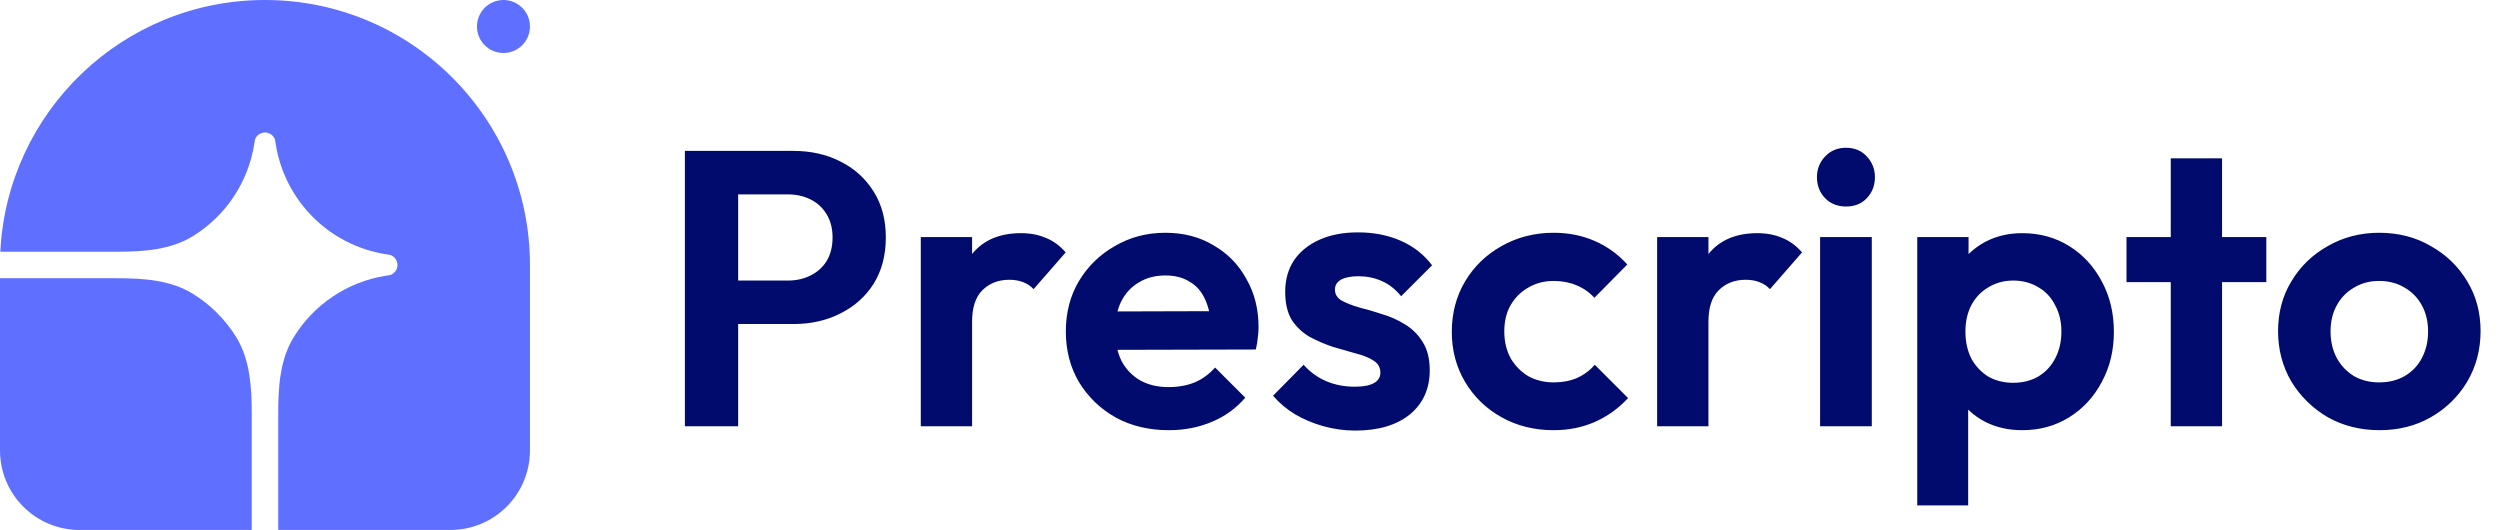
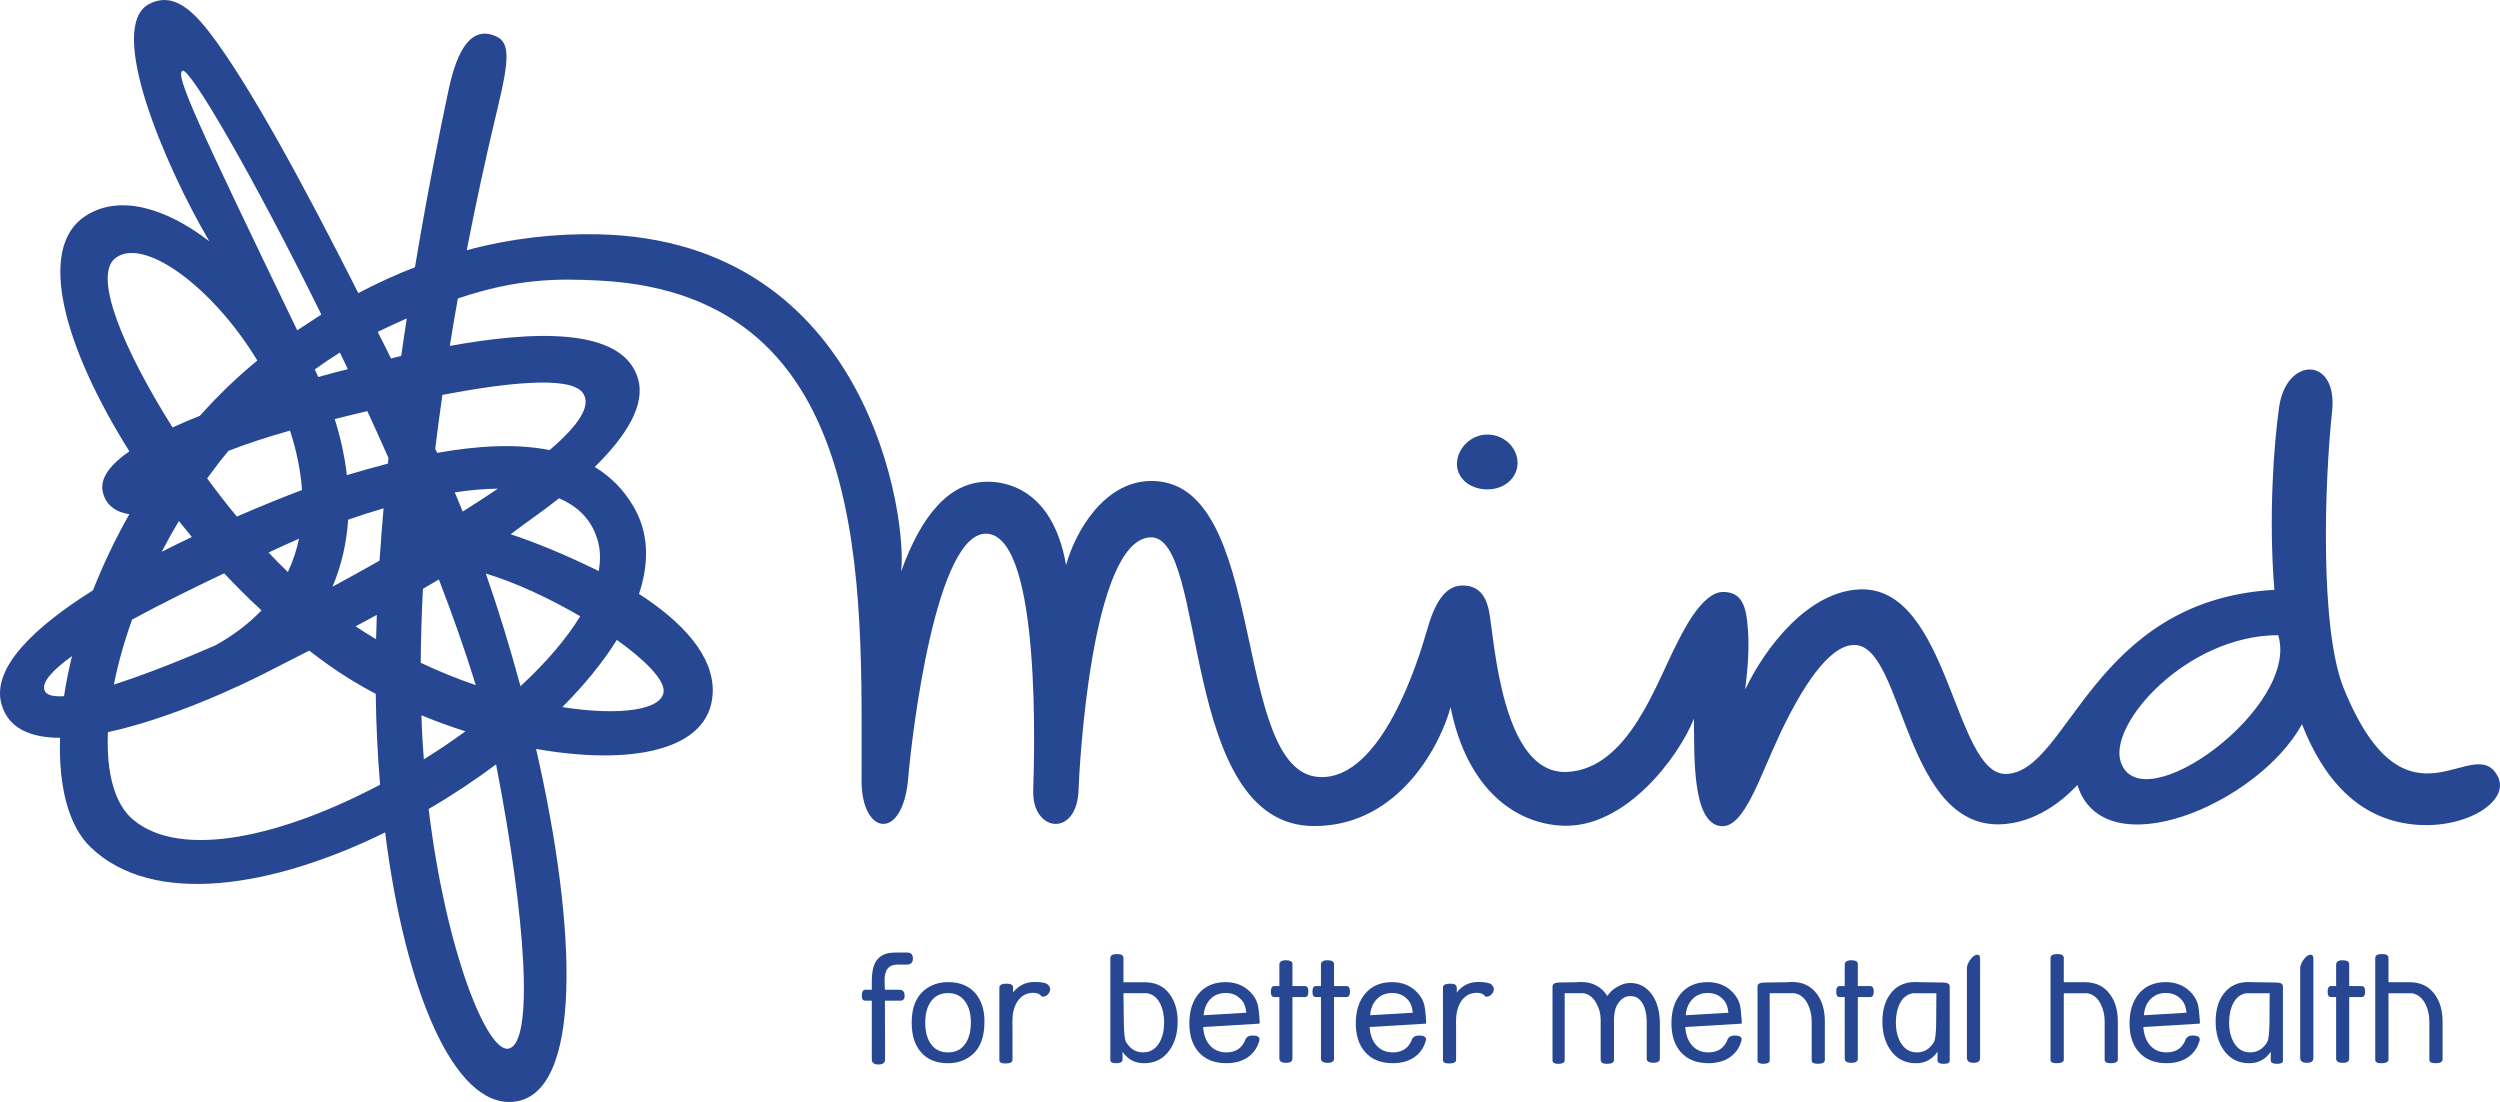
- <svg xmlns="http://www.w3.org/2000/svg" width="217" height="46" viewBox="0 0 217 46" fill="none">
-   <path d="M23 0C35.703 0 46 10.297 46 23V39.1C46 40.93 45.273 42.685 43.979 43.979C42.685 45.273 40.93 46 39.1 46H24.15V35.91C24.15 33.608 24.29 31.223 25.497 29.263C26.362 27.859 27.518 26.657 28.888 25.738C30.258 24.82 31.81 24.208 33.437 23.942L33.878 23.871C34.059 23.808 34.217 23.691 34.328 23.535C34.44 23.379 34.5 23.192 34.5 23C34.5 22.808 34.44 22.621 34.328 22.465C34.217 22.309 34.059 22.192 33.878 22.129L33.437 22.058C31.059 21.67 28.863 20.544 27.159 18.84C25.456 17.137 24.33 14.941 23.942 12.563L23.87 12.122C23.808 11.941 23.691 11.783 23.535 11.671C23.379 11.56 23.192 11.5 23 11.5C22.808 11.5 22.621 11.56 22.465 11.671C22.309 11.783 22.191 11.941 22.129 12.122L22.058 12.563C21.792 14.19 21.18 15.742 20.261 17.111C19.343 18.481 18.141 19.638 16.737 20.502C14.777 21.71 12.392 21.85 10.09 21.85H0.027C0.629 9.682 10.683 0 23 0Z" fill="#5F6FFF" />
-   <path d="M0 24.15H10.09C12.392 24.15 14.777 24.29 16.737 25.498C18.269 26.442 19.558 27.731 20.502 29.263C21.71 31.223 21.85 33.608 21.85 35.91V46H6.9C5.07 46 3.315 45.273 2.021 43.979C0.727 42.685 0 40.93 0 39.1L0 24.15ZM46 2.3C46 2.91 45.758 3.495 45.326 3.926C44.895 4.358 44.31 4.6 43.7 4.6C43.09 4.6 42.505 4.358 42.074 3.926C41.642 3.495 41.4 2.91 41.4 2.3C41.4 1.69 41.642 1.105 42.074 0.674C42.505 0.242 43.09 0 43.7 0C44.31 0 44.895 0.242 45.326 0.674C45.758 1.105 46 1.69 46 2.3Z" fill="#5F6FFF" />
-   <path d="M62.848 28.126V24.352H68.39C69.115 24.352 69.773 24.205 70.362 23.91C70.951 23.615 71.416 23.196 71.756 22.652C72.096 22.085 72.266 21.405 72.266 20.612C72.266 19.841 72.096 19.173 71.756 18.606C71.416 18.039 70.951 17.609 70.362 17.314C69.773 17.019 69.115 16.872 68.39 16.872H62.848V13.098H68.866C70.385 13.098 71.745 13.404 72.946 14.016C74.17 14.628 75.133 15.501 75.836 16.634C76.539 17.745 76.89 19.071 76.89 20.612C76.89 22.153 76.539 23.491 75.836 24.624C75.133 25.735 74.17 26.596 72.946 27.208C71.745 27.82 70.385 28.126 68.866 28.126H62.848ZM59.448 37V13.098H64.072V37H59.448ZM79.923 37V20.578H84.377V37H79.923ZM84.377 27.922L82.643 26.766C82.847 24.749 83.436 23.162 84.411 22.006C85.386 20.827 86.791 20.238 88.627 20.238C89.421 20.238 90.135 20.374 90.769 20.646C91.404 20.895 91.982 21.315 92.503 21.904L89.715 25.1C89.466 24.828 89.16 24.624 88.797 24.488C88.457 24.352 88.061 24.284 87.607 24.284C86.655 24.284 85.873 24.59 85.261 25.202C84.672 25.791 84.377 26.698 84.377 27.922ZM101.457 37.34C99.734 37.34 98.204 36.977 96.867 36.252C95.529 35.504 94.464 34.484 93.671 33.192C92.9 31.9 92.515 30.427 92.515 28.772C92.515 27.14 92.889 25.689 93.637 24.42C94.407 23.128 95.45 22.108 96.765 21.36C98.079 20.589 99.541 20.204 101.151 20.204C102.738 20.204 104.132 20.567 105.333 21.292C106.557 21.995 107.509 22.969 108.189 24.216C108.892 25.44 109.243 26.834 109.243 28.398C109.243 28.693 109.22 28.999 109.175 29.316C109.152 29.611 109.096 29.951 109.005 30.336L95.201 30.37V27.038L106.931 27.004L105.129 28.398C105.084 27.423 104.902 26.607 104.585 25.95C104.29 25.293 103.848 24.794 103.259 24.454C102.692 24.091 101.99 23.91 101.151 23.91C100.267 23.91 99.496 24.114 98.839 24.522C98.181 24.907 97.671 25.463 97.309 26.188C96.969 26.891 96.799 27.729 96.799 28.704C96.799 29.701 96.98 30.574 97.343 31.322C97.728 32.047 98.272 32.614 98.975 33.022C99.677 33.407 100.494 33.6 101.423 33.6C102.262 33.6 103.021 33.464 103.701 33.192C104.381 32.897 104.97 32.467 105.469 31.9L108.087 34.518C107.294 35.447 106.319 36.15 105.163 36.626C104.03 37.102 102.794 37.34 101.457 37.34ZM117.641 37.374C116.712 37.374 115.794 37.249 114.887 37C114.003 36.751 113.187 36.411 112.439 35.98C111.691 35.527 111.045 34.983 110.501 34.348L113.153 31.662C113.72 32.297 114.377 32.773 115.125 33.09C115.873 33.407 116.701 33.566 117.607 33.566C118.333 33.566 118.877 33.464 119.239 33.26C119.625 33.056 119.817 32.75 119.817 32.342C119.817 31.889 119.613 31.537 119.205 31.288C118.82 31.039 118.31 30.835 117.675 30.676C117.041 30.495 116.372 30.302 115.669 30.098C114.989 29.871 114.332 29.588 113.697 29.248C113.063 28.885 112.541 28.398 112.133 27.786C111.748 27.151 111.555 26.335 111.555 25.338C111.555 24.295 111.805 23.389 112.303 22.618C112.825 21.847 113.561 21.247 114.513 20.816C115.465 20.385 116.587 20.17 117.879 20.17C119.239 20.17 120.463 20.408 121.551 20.884C122.662 21.36 123.58 22.074 124.305 23.026L121.619 25.712C121.121 25.1 120.554 24.658 119.919 24.386C119.307 24.114 118.639 23.978 117.913 23.978C117.256 23.978 116.746 24.08 116.383 24.284C116.043 24.488 115.873 24.771 115.873 25.134C115.873 25.542 116.066 25.859 116.451 26.086C116.859 26.313 117.381 26.517 118.015 26.698C118.65 26.857 119.307 27.049 119.987 27.276C120.69 27.48 121.347 27.775 121.959 28.16C122.594 28.545 123.104 29.055 123.489 29.69C123.897 30.325 124.101 31.141 124.101 32.138C124.101 33.747 123.523 35.028 122.367 35.98C121.211 36.909 119.636 37.374 117.641 37.374ZM134.857 37.34C133.179 37.34 131.672 36.966 130.335 36.218C128.997 35.47 127.943 34.45 127.173 33.158C126.402 31.866 126.017 30.415 126.017 28.806C126.017 27.174 126.402 25.712 127.173 24.42C127.943 23.128 128.997 22.108 130.335 21.36C131.695 20.589 133.202 20.204 134.857 20.204C136.149 20.204 137.339 20.442 138.427 20.918C139.515 21.394 140.455 22.074 141.249 22.958L138.393 25.848C137.962 25.372 137.441 25.009 136.829 24.76C136.239 24.511 135.582 24.386 134.857 24.386C134.041 24.386 133.304 24.579 132.647 24.964C132.012 25.327 131.502 25.837 131.117 26.494C130.754 27.129 130.573 27.888 130.573 28.772C130.573 29.633 130.754 30.404 131.117 31.084C131.502 31.741 132.012 32.263 132.647 32.648C133.304 33.011 134.041 33.192 134.857 33.192C135.605 33.192 136.273 33.067 136.863 32.818C137.475 32.546 137.996 32.161 138.427 31.662L141.317 34.552C140.478 35.459 139.515 36.15 138.427 36.626C137.339 37.102 136.149 37.34 134.857 37.34ZM143.839 37V20.578H148.293V37H143.839ZM148.293 27.922L146.559 26.766C146.763 24.749 147.353 23.162 148.327 22.006C149.302 20.827 150.707 20.238 152.543 20.238C153.337 20.238 154.051 20.374 154.685 20.646C155.32 20.895 155.898 21.315 156.419 21.904L153.631 25.1C153.382 24.828 153.076 24.624 152.713 24.488C152.373 24.352 151.977 24.284 151.523 24.284C150.571 24.284 149.789 24.59 149.177 25.202C148.588 25.791 148.293 26.698 148.293 27.922ZM157.984 37V20.578H162.472V37H157.984ZM160.228 17.926C159.502 17.926 158.902 17.688 158.426 17.212C157.95 16.713 157.712 16.101 157.712 15.376C157.712 14.673 157.95 14.073 158.426 13.574C158.902 13.075 159.502 12.826 160.228 12.826C160.976 12.826 161.576 13.075 162.03 13.574C162.506 14.073 162.744 14.673 162.744 15.376C162.744 16.101 162.506 16.713 162.03 17.212C161.576 17.688 160.976 17.926 160.228 17.926ZM175.529 37.34C174.351 37.34 173.285 37.102 172.333 36.626C171.381 36.127 170.622 35.459 170.055 34.62C169.489 33.781 169.183 32.818 169.137 31.73V25.916C169.183 24.828 169.489 23.865 170.055 23.026C170.645 22.165 171.404 21.485 172.333 20.986C173.285 20.487 174.351 20.238 175.529 20.238C177.048 20.238 178.408 20.612 179.609 21.36C180.811 22.108 181.751 23.128 182.431 24.42C183.134 25.712 183.485 27.174 183.485 28.806C183.485 30.415 183.134 31.866 182.431 33.158C181.751 34.45 180.811 35.47 179.609 36.218C178.408 36.966 177.048 37.34 175.529 37.34ZM174.747 33.226C175.563 33.226 176.289 33.045 176.923 32.682C177.558 32.297 178.045 31.775 178.385 31.118C178.748 30.438 178.929 29.656 178.929 28.772C178.929 27.911 178.748 27.151 178.385 26.494C178.045 25.814 177.558 25.293 176.923 24.93C176.289 24.545 175.563 24.352 174.747 24.352C173.954 24.352 173.24 24.545 172.605 24.93C171.971 25.293 171.472 25.814 171.109 26.494C170.769 27.151 170.599 27.911 170.599 28.772C170.599 29.656 170.769 30.438 171.109 31.118C171.472 31.775 171.959 32.297 172.571 32.682C173.206 33.045 173.931 33.226 174.747 33.226ZM166.417 43.868V20.578H170.871V24.896L170.123 28.874L170.837 32.852V43.868H166.417ZM188.421 37V13.744H192.875V37H188.421ZM184.579 24.488V20.578H196.717V24.488H184.579ZM206.542 37.34C204.887 37.34 203.391 36.966 202.054 36.218C200.739 35.447 199.685 34.416 198.892 33.124C198.121 31.809 197.736 30.347 197.736 28.738C197.736 27.129 198.121 25.689 198.892 24.42C199.662 23.128 200.716 22.108 202.054 21.36C203.391 20.589 204.876 20.204 206.508 20.204C208.185 20.204 209.681 20.589 210.996 21.36C212.333 22.108 213.387 23.128 214.158 24.42C214.928 25.689 215.314 27.129 215.314 28.738C215.314 30.347 214.928 31.809 214.158 33.124C213.387 34.416 212.333 35.447 210.996 36.218C209.681 36.966 208.196 37.34 206.542 37.34ZM206.508 33.192C207.346 33.192 208.083 33.011 208.718 32.648C209.375 32.263 209.874 31.741 210.214 31.084C210.576 30.404 210.758 29.633 210.758 28.772C210.758 27.911 210.576 27.151 210.214 26.494C209.851 25.837 209.352 25.327 208.718 24.964C208.083 24.579 207.346 24.386 206.508 24.386C205.692 24.386 204.966 24.579 204.332 24.964C203.697 25.327 203.198 25.837 202.836 26.494C202.473 27.151 202.292 27.911 202.292 28.772C202.292 29.633 202.473 30.404 202.836 31.084C203.198 31.741 203.697 32.263 204.332 32.648C204.966 33.011 205.692 33.192 206.508 33.192Z" fill="#000B6D" />
+ <svg xmlns="http://www.w3.org/2000/svg" version="1.1" id="svg1" width="770.467" height="339.613" viewBox="0 0 770.467 339.613">
+   <defs id="defs1" />
+   <g id="g1">
+     <g id="group-R5">
+       <path id="path2" d="m 4901.75,786.391 c -28.7,88.097 153.13,292.149 364.01,292.619 51.64,-165.6 -317.32,-435.17 -364.01,-292.619 M 927.395,1724.35 c -8.118,-2.12 -15.993,-3.88 -23.641,-5.88 -9.992,20.58 -20.231,41.16 -30.695,61.63 23.523,11.29 45.867,21.64 67.156,31.05 -4.469,-28.46 -8.582,-57.63 -12.82,-86.8 m 418.235,-83.62 c 24.81,-29.87 -10,-78.33 -75.28,-133.96 -77.03,15.4 -166.42,10.23 -259.8,-6.47 -1.65,3.29 -2.94,6.35 -4.59,9.41 5.06,41.05 10.58,82.79 16.58,124.67 144.43,27.52 291.57,44.33 323.09,6.35 m 37.63,-349.67 c 4.7,-20.11 4.59,-41.51 0.59,-63.97 -75.39,37.4 -148.31,67.04 -203.47,85.15 41.63,31.87 75.15,53.75 111.73,83.03 46.34,-19.52 79.15,-53.16 91.15,-104.21 m 150.66,-341.779 c -2.35,-42.812 -99.03,-57.742 -234.16,-36.57 50.68,50.93 93.5,103.139 126.07,155.359 64.58,-46.22 109.62,-91.39 108.09,-118.789 M 1175.79,123.41 c -49.28,-11.289 -145.13,223.942 -185.005,553.84 54.105,31.398 106.675,66.332 155.845,103.031 69.5,-358.019 87.85,-643.812 29.16,-656.871 M 308.281,651.961 c -43.75,36.348 -62.922,109.621 -58.804,202.879 137.961,29.64 298.621,101.851 386.125,148.08 12.699,6.59 40.574,20.46 79.148,40.34 14.938,-11.53 29.992,-22.82 45.285,-33.64 33.516,-23.87 69.977,-45.858 108.438,-66.331 0.941,-71.508 4.23,-141.84 10.113,-209.937 C 656.418,615.852 421.074,558.699 308.281,651.961 m -2.937,463.049 c 64.453,34.92 138.429,71.62 212.761,106.9 27.637,-29.4 56.575,-58.21 86.329,-85.63 -28.227,-29.51 -63.395,-56.92 -106.676,-80.9 -74.57,-32.59 -161.25,-67.161 -234.52,-90.571 9.407,47.871 23.524,98.321 42.106,150.201 m 138.074,190.87 c -23.051,-10.93 -46.223,-22.22 -69.508,-34.1 12.235,23.64 25.406,47.4 39.637,70.92 9.766,-12.35 19.758,-24.58 29.871,-36.82 m -176.301,644.99 c 65.633,49.63 224.875,-67.51 327.668,-236.99 -48.219,-39.63 -92.207,-82.56 -132.781,-127.84 -21.875,-8.82 -43.164,-17.65 -63.16,-26.93 -113.848,181.24 -185.477,351.07 -131.727,391.76 m 154.781,432.7 c 16.582,7.99 162.774,-242.4 320.844,-563.48 -10.23,-6.47 -45.515,-29.64 -55.746,-36.46 -230.519,477.97 -283.328,591.35 -265.098,599.94 m 381.887,-689.8 c -19.762,-4.94 -42.812,-11.06 -68.215,-18.11 -2.468,5.88 -5.293,11.64 -8.113,17.41 18.813,13.64 38.223,26.81 58.102,39.16 6.113,-12.82 12.23,-25.64 18.461,-38.34 z m 73.504,-442.57 c -39.398,-22.23 -76.445,-42.82 -108.789,-60.22 21.289,49.75 32.578,101.97 36.227,154.89 26.933,9.53 54.57,18.35 81.855,26.35 -3.523,-40.22 -6.586,-80.8 -9.293,-121.02 m 192.181,113.38 c -6.12,15.05 -12.23,29.87 -18.35,44.45 34.82,5.3 68.46,8.24 99.86,8.59 -25.99,-17.41 -53.4,-35.4 -81.51,-53.04 m 133.61,-403.65 c -23.88,88.32 -50.93,176.42 -80.1,260.39 67.16,-19.75 146.67,-57.04 218.18,-98.56 -32.46,-53.16 -80.1,-108.2 -138.08,-161.83 m -333.787,108.79 c -15.992,9.41 -31.754,19.17 -47.398,29.64 15.761,8.47 32.109,17.4 49.046,26.47 -0.589,-18.71 -1.175,-37.41 -1.648,-56.11 m 108.324,116.44 c 12.231,6.93 24.463,14.23 36.813,21.64 32.69,-85.04 61.75,-167.6 85.38,-244.402 -41.87,14.352 -84.56,31.524 -127.369,51.752 0.352,55.39 2.114,112.55 5.176,171.01 m -319.203,101.26 c 10.703,4.94 21.641,9.53 32.699,14.47 -5.527,-26.46 -14,-52.11 -25.758,-77.04 -14.933,14.47 -29.871,29.64 -44.574,45.17 12.817,5.87 25.403,11.64 37.633,17.4 m 39.637,127.02 c -34.93,-13.17 -88.446,-34.34 -150.547,-61.28 -23.754,28.58 -46.805,58.11 -68.68,88.22 15.754,21.64 31.989,42.92 49.278,63.63 39.988,15.52 87.152,31.4 142.191,46.8 14.82,-45.28 24.578,-91.38 27.758,-137.37 M 976.676,835.898 c -1.18,18.942 -2.004,38.231 -2.59,57.872 33.284,-13.872 67.514,-26.11 101.734,-37.051 -31.05,-22.688 -63.15,-44.207 -96.207,-64.797 -1.058,14.457 -1.996,29.289 -2.937,43.976 m -78.684,652.642 c -0.472,-4.36 -0.824,-8.82 -1.41,-13.06 -31.641,-8.23 -63.512,-17.05 -94.797,-26.58 -5.055,43.4 -14.699,87.03 -28.109,129.61 20.933,5.29 46.691,11.65 75.39,18.35 16.465,-35.87 32.813,-72.1 48.926,-108.32 M 147.98,937.988 c -25.523,-1.758 -42.105,2.364 -45.519,14.942 -5.059,18.82 19.996,45.871 63.984,77.74 -7.761,-31.631 -13.882,-62.69 -18.465,-92.682 M 5773.61,752.051 c -55.04,108.429 -210.41,-153.719 -356.12,203.59 -56.34,137.959 -44.23,481.859 -27.07,640.399 13.54,127.84 -105.73,127.37 -122.43,10.35 -12.34,-87.16 -24.69,-252.63 -11.05,-422.59 -422.58,-23.76 -475.63,-423.171 -620.64,-425.628 -119.14,-1.891 -131.61,431.858 -335.31,426.688 -121.26,-3.18 -221.7,-135.49 -267.1,-231.34 5.65,49.4 11.06,99.74 4.58,157.48 -5.41,49.28 -21.99,67.63 -55.86,67.86 -50.11,0.35 -97.38,-101.26 -106.08,-118.07 -48.11,-91.739 -112.09,-290.86 -254.16,-297.919 -152.2,-7.652 -168.2,308.489 -180.54,371.069 -8.94,45.75 -32.11,60.33 -62.93,59.75 -40.1,-0.95 -63.27,-43.28 -79.5,-99.62 -21.17,-74.81 -105.73,-348.371 -248.4,-343.078 -209.23,7.528 -115.61,694.498 -395.29,684.268 -103.38,-3.77 -169.36,-114.44 -191.59,-194.3 -31.99,182.89 -147.49,192.54 -180.42,192.65 -88.91,0.59 -153.84,-76.8 -200.88,-207.58 14.82,115.85 -69.74,765.3 -700.03,779.53 -97.15,2 -198.88,-8.7 -304.03,-36.81 21.64,110.43 45.52,221.23 72.1,331.31 27.05,112.32 27.17,149.02 -4.12,163.01 -57.04,25.64 -90.09,-30.34 -109.73,-123.14 -20.23,-94.79 -49.397,-239.34 -77.862,-410.46 -43.281,-16.82 -87.031,-36.58 -130.902,-59.87 -125.375,248.05 -253.566,485.5 -344.723,603.47 -45.75,59.16 -88.558,90.8 -138.543,64.92 -100.328,-52.1 34.34,-370.12 138.782,-548.54 -101.969,78.33 -208.762,108.79 -286.149,58.57 -114.441,-74.57 -49.168,-304.03 101.379,-544.07 -42.691,-29.64 -67.508,-60.69 -61.863,-91.39 6.469,-35.4 34.691,-50.22 61.863,-53.99 C 265.824,1300.36 238.07,1241.2 214.898,1182.63 80.234,1097.94 -20.797,1003.27 3.668,918.711 19.664,863.191 70.941,841.91 138.922,841.672 134.922,728.77 158.563,637.73 209.371,588.922 353.684,450.141 630.426,495.422 890.23,623.031 935.746,260.309 1048.18,-11.719 1186.03,0.391 1347.62,14.859 1334.45,400.27 1239.07,816.031 c 215.82,-38.222 400.94,-6.23 408.23,127.731 4.82,87.388 -71.86,167.008 -170.3,230.638 24.34,72.79 22.58,142.3 -13.06,202.52 -23.29,39.52 -53.51,69.16 -89.27,90.8 74.57,73.27 117.62,144.43 99.97,204.29 -35.87,121.73 -249.45,109.26 -434.92,75.51 5.76,36.34 11.99,73.16 18.58,109.73 136.54,45.87 228.52,46.58 328.84,41.29 636.17,-33.88 603.82,-707.56 604.3,-1156.849 0,-125.371 95.26,-140.781 107.73,6.481 7.99,95.969 64.45,580.058 185.12,565.008 123.14,-15.29 106.2,-519.258 103.85,-593.481 -2.59,-97.027 101.62,-109.019 104.91,2.473 1.3,46.109 28.82,575.008 165.13,582.888 135.72,7.76 64.45,-666.978 379.18,-667.33 203.47,-0.23 296.85,201.469 315.44,274.981 37.87,-189.242 149.25,-270.039 260.27,-274.16 144.43,-5.289 266.75,158.551 302.15,247.109 1.88,-76.461 -6.47,-243.34 63.74,-248.16 52.93,-3.531 87.74,112.91 135.85,214.398 47.98,101.274 111.61,205.232 171.71,204.412 115.85,-1.18 113.96,-436.81 349.55,-413.759 82.32,8.121 143.01,65.508 165.6,90.211 60.91,-194.774 417.05,-45.282 519.14,140.308 49.16,-125.488 129.49,-218.988 258.15,-231.699 119.14,-12.109 223.7,53.277 194.65,110.68" style="fill:#274793;fill-opacity:1;fill-rule:nonzero;stroke:none" transform="matrix(0.1333333,0,0,-0.1333333,0,339.6133)" />
+       <path id="path3" d="m 3435.47,1415.97 c 39.99,-1.17 71.05,24.93 72.22,59.16 1.06,34.23 -27.75,66.34 -67.74,67.51 -39.99,1.06 -71.16,-31.87 -72.34,-66.22 -0.7,-33.99 28.12,-59.27 67.86,-60.45" style="fill:#274793;fill-opacity:1;fill-rule:nonzero;stroke:none" transform="matrix(0.1333333,0,0,-0.1333333,0,339.6133)" />
+       <path id="path4" d="m 2110.1,331.941 c 0,-8.589 -3.64,-13.41 -11.29,-14.351 h -24.34 c -20,0 -29.88,-12.121 -29.88,-36.231 0,-2.468 0.12,-6.23 0.36,-11.05 0.23,-4.707 0.47,-8.348 0.47,-10.938 h 35.28 c 6.82,-0.699 10.23,-5.41 10.23,-13.762 0,-7.757 -3.41,-11.519 -10.23,-11.519 h -35.28 l 0.35,-135.609 c 0,-7.879 -5.06,-11.879 -15.41,-11.879 -10.23,0 -15.29,4 -15.29,11.879 V 234.09 h -14.82 c -5.52,0 -8.23,3.64 -8.23,10.93 0,9.531 2.71,14.351 8.23,14.351 h 14.82 v 10.348 10.242 c 0,18.93 2.94,33.508 8.7,43.508 8.48,14.703 23.41,21.883 44.82,21.883 h 30.34 c 7.53,-0.942 11.17,-5.532 11.17,-13.411" style="fill:#274793;fill-opacity:1;fill-rule:nonzero;stroke:none" transform="matrix(0.1333333,0,0,-0.1333333,0,339.6133)" />
+       <path id="path5" d="m 2275.47,185.859 c 0,-41.988 -13.53,-70.328 -40.69,-85.269 -13.18,-7.399 -27.65,-11.051 -43.29,-11.051 -27.87,0 -49.16,8.941 -63.75,26.703 -13.76,16.34 -20.46,38.567 -20.46,67.039 0,33.278 9.29,57.86 27.76,73.848 15.4,13.18 34.11,19.891 56.45,19.891 27.05,0 48.1,-8.598 62.92,-25.649 14,-16.351 21.06,-38.101 21.06,-65.512 m -31.4,-1.648 c 0,18.711 -4.01,34.121 -11.88,46.109 -9.29,14.239 -22.94,21.399 -40.7,21.399 -18.35,0 -32.11,-7.278 -41.28,-21.75 -7.76,-12 -11.65,-27.52 -11.65,-46.809 0,-19.289 3.89,-34.93 11.65,-46.918 9.17,-14.48 22.93,-21.64 41.28,-21.64 18.23,0 31.99,7.398 41.17,22.097 7.76,12.11 11.41,27.992 11.41,47.512" style="fill:#274793;fill-opacity:1;fill-rule:nonzero;stroke:none" transform="matrix(0.1333333,0,0,-0.1333333,0,339.6133)" />
+       <path id="path6" d="m 2427.3,260.551 c 0,-4.242 -1.64,-8.121 -5.17,-11.77 -3.29,-3.64 -7.29,-5.41 -11.52,-5.41 -1.65,0 -3.07,0.469 -4.12,1.539 -3.06,4.942 -9.29,7.399 -18.47,7.399 -16.35,0 -28.93,-7.52 -37.87,-22.457 -6.7,-11.411 -10.12,-26.231 -10.12,-44.692 0,-0.949 0,-2.469 0.13,-4.59 0.11,-1.879 0.11,-3.41 0.11,-4.59 V 96.832 c -0.47,-5.293 -6,-7.883 -16.34,-7.883 -9.3,0 -14,2.59 -14,7.883 v 160.887 5.41 1.531 c 0,5.77 5.64,8.82 16.94,8.82 9.87,0 14.7,-3.171 14.7,-9.171 v -11.168 c 12.93,16.109 29.28,24.23 49.27,24.23 16.24,0 26.47,-2 30.94,-5.762 3.64,-3.3 5.52,-6.949 5.52,-11.058" style="fill:#274793;fill-opacity:1;fill-rule:nonzero;stroke:none" transform="matrix(0.1333333,0,0,-0.1333333,0,339.6133)" />
+       <path id="path7" d="m 2722.04,185.859 c 0,-26.23 -6.11,-48.218 -18.58,-65.968 -14.23,-20.243 -33.88,-30.352 -58.92,-30.352 -21.29,0 -37.87,8.82 -49.87,26.461 V 96.832 c -0.83,-4.82 -5.53,-7.293 -14.59,-7.293 -9.05,0 -13.64,2.473 -13.64,7.293 v 235.93 c 0,6 5.18,9.179 15.64,9.179 9.88,0 14.7,-3.179 14.7,-9.179 V 276.66 h 39.64 9.64 c 24.94,0 44.23,-9.168 57.64,-27.64 12.23,-16.469 18.34,-37.399 18.34,-63.161 m -31.28,-2.468 c 0,16.23 -2.71,30.109 -8,41.629 -6.82,15.062 -17.29,23.761 -31.29,26.351 h -5.88 -48.81 l 0.83,-66.691 c 0.23,-25.629 2.12,-41.16 5.41,-46.571 9.52,-15.64 22.58,-23.507 38.81,-23.507 16.7,0 29.52,7.628 38.34,23.16 7.06,12.468 10.59,27.75 10.59,45.629" style="fill:#274793;fill-opacity:1;fill-rule:nonzero;stroke:none" transform="matrix(0.1333333,0,0,-0.1333333,0,339.6133)" />
+       <path id="path8" d="m 2911.64,186.102 c 0,-0.59 -0.12,-1.422 -0.24,-2.59 -0.23,-1.051 -0.23,-1.883 -0.23,-2.473 l -130.2,-7.758 c 1.05,-17.051 5.88,-30.812 14.58,-41.281 9.52,-11.531 22.7,-17.398 39.16,-17.398 22.35,0 37.29,10.57 44.82,31.507 2.82,5.063 8.11,7.532 16.11,7.532 10.47,0 15.64,-3.059 15.64,-9.172 0,-0.828 -0.11,-1.539 -0.36,-2.36 -4.69,-17.289 -14.23,-30.578 -28.34,-39.75 -13.17,-8.589 -29.17,-12.711 -47.99,-12.711 -27.63,0 -48.92,8.473 -64.09,25.774 -14.35,16.226 -21.41,38.34 -21.41,66.32 0,28 6.82,50.348 20.58,67.399 14.94,18.578 35.99,27.879 63.28,27.879 23.88,0 43.51,-8.239 58.69,-24.59 7.17,-7.641 12.23,-16.231 15.05,-25.871 2.01,-6.469 3.65,-19.879 4.95,-40.457 m -30.94,20.218 c -1.06,12.121 -4.35,21.532 -9.76,28 -9.76,11.879 -22.23,17.641 -37.64,17.641 -14.94,0 -27.05,-4.941 -36.22,-14.82 -8.82,-9.411 -13.76,-21.641 -14.94,-36.7 l 98.56,5.879" style="fill:#274793;fill-opacity:1;fill-rule:nonzero;stroke:none" transform="matrix(0.1333333,0,0,-0.1333333,0,339.6133)" />
+       <path id="path9" d="m 3024.18,255.141 c 0,-8.36 -2.58,-12.59 -7.88,-12.59 h -28.92 V 100.469 c 0,-6.809 -4.83,-9.989 -14.59,-9.989 -10.47,0 -15.65,3.18 -15.65,9.989 v 142.082 h -12.22 c -4.94,0 -7.42,4 -7.42,11.879 0,8.941 2.48,13.41 7.42,13.41 h 12.22 v 49.519 c 0,6.7 4.94,10.11 14.83,10.223 10.35,0 15.41,-2.941 15.41,-8.812 v -50.93 h 28.92 c 5.3,0 7.88,-4.231 7.88,-12.699" style="fill:#274793;fill-opacity:1;fill-rule:nonzero;stroke:none" transform="matrix(0.1333333,0,0,-0.1333333,0,339.6133)" />
+       <path id="path10" d="m 3120.4,255.141 c 0,-8.36 -2.71,-12.59 -8,-12.59 h -28.94 V 100.469 c 0,-6.809 -4.82,-9.989 -14.58,-9.989 -10.47,0 -15.64,3.18 -15.64,9.989 v 142.082 h -12.11 c -4.94,0 -7.53,4 -7.53,11.879 0,8.941 2.59,13.41 7.53,13.41 h 12.11 v 49.519 c 0,6.7 4.94,10.11 14.82,10.223 10.34,0 15.4,-2.941 15.4,-8.812 v -50.93 h 28.94 c 5.29,0 8,-4.231 8,-12.699" style="fill:#274793;fill-opacity:1;fill-rule:nonzero;stroke:none" transform="matrix(0.1333333,0,0,-0.1333333,0,339.6133)" />
+       <path id="path11" d="m 3296.46,186.102 c 0,-0.59 -0.12,-1.422 -0.23,-2.59 -0.24,-1.051 -0.24,-1.883 -0.24,-2.473 l -130.19,-7.758 c 1.05,-17.051 5.87,-30.812 14.58,-41.281 9.64,-11.531 22.57,-17.398 39.28,-17.398 22.23,0 37.16,10.57 44.57,31.507 2.94,5.063 8.24,7.532 16.23,7.532 10.47,0 15.65,-3.059 15.65,-9.172 0,-0.828 -0.12,-1.539 -0.35,-2.36 -4.71,-17.289 -14.24,-30.578 -28.35,-39.75 -13.29,-8.589 -29.29,-12.711 -47.98,-12.711 -27.65,0 -48.94,8.473 -64.1,25.774 -14.36,16.226 -21.53,38.34 -21.53,66.32 0,28 6.94,50.348 20.71,67.399 14.93,18.578 35.98,27.879 63.15,27.879 24,0 43.63,-8.239 58.81,-24.59 7.05,-7.641 12.11,-16.231 15.05,-25.871 1.88,-6.469 3.65,-19.879 4.94,-40.457 m -30.93,20.218 c -1.18,12.121 -4.35,21.532 -9.76,28 -9.77,11.879 -22.35,17.641 -37.76,17.641 -14.94,0 -26.93,-4.941 -36.1,-14.82 -8.95,-9.411 -13.89,-21.641 -14.94,-36.7 l 98.56,5.879" style="fill:#274793;fill-opacity:1;fill-rule:nonzero;stroke:none" transform="matrix(0.1333333,0,0,-0.1333333,0,339.6133)" />
+       <path id="path12" d="m 3452.77,260.551 c 0,-4.242 -1.65,-8.121 -5.18,-11.77 -3.41,-3.64 -7.29,-5.41 -11.52,-5.41 -1.77,0 -3.07,0.469 -4.12,1.539 -3.18,4.942 -9.29,7.399 -18.47,7.399 -16.35,0 -29.04,-7.52 -37.99,-22.457 -6.7,-11.411 -10.1,-26.231 -10.1,-44.692 0,-0.949 0,-2.469 0.11,-4.59 0.12,-1.879 0.12,-3.41 0.12,-4.59 V 96.832 c -0.48,-5.293 -6.01,-7.883 -16.35,-7.883 -9.29,0 -14,2.59 -14,7.883 v 160.887 5.41 1.531 c 0,5.77 5.76,8.82 17.06,8.82 9.87,0 14.81,-3.171 14.81,-9.171 v -11.168 c 12.71,16.109 29.17,24.23 49.16,24.23 16.23,0 26.47,-2 30.94,-5.762 3.53,-3.3 5.53,-6.949 5.53,-11.058" style="fill:#274793;fill-opacity:1;fill-rule:nonzero;stroke:none" transform="matrix(0.1333333,0,0,-0.1333333,0,339.6133)" />
+       <path id="path13" d="m 3836.66,180.34 v 0.109 -80.211 c 0,-6.347 -4.95,-9.636 -14.95,-9.636 -10.35,0 -15.51,3.289 -15.51,9.636 v 83.043 c 0,27.399 -6.48,45.981 -19.65,56.098 -4.82,3.531 -10.94,5.41 -18.47,5.41 -12.81,0 -23.16,-7.527 -31.28,-22.469 -3.52,-6.582 -5.76,-16.699 -6.23,-30.34 v -1.058 -1.762 -93.031 c -0.59,-5.289 -6,-8 -16.35,-8 -9.29,0 -14,2.711 -14.12,7.883 -0.23,0.82 -0.35,1.758 -0.35,2.707 v 83.5 4.461 4.59 c -0.23,13.878 -3.64,26.242 -10.12,37.289 -7.16,13.05 -17.05,20.691 -29.52,22.929 h -5.88 -37.63 V 95.531 c -0.59,-4.812 -5.53,-7.402 -14.47,-7.402 -9.05,0 -13.64,2.59 -13.64,7.402 V 267.02 c 0,5.878 5.18,8.929 15.65,9.171 l 40.69,0.59 c 1.41,0.348 4.71,0.59 9.64,0.59 26.7,0 46.93,-10.82 60.69,-32.351 5.18,7.652 11.64,14.121 19.41,19.062 11.64,7.289 22.81,11.047 33.16,11.047 21.99,0 39.4,-9.879 52.46,-29.52 10.94,-16.929 16.47,-38.57 16.47,-65.269" style="fill:#274793;fill-opacity:1;fill-rule:nonzero;stroke:none" transform="matrix(0.1333333,0,0,-0.1333333,0,339.6133)" />
+       <path id="path14" d="m 4026.01,186.102 c 0,-0.59 -0.12,-1.422 -0.23,-2.59 -0.24,-1.051 -0.24,-1.883 -0.24,-2.473 l -130.19,-7.758 c 1.05,-17.051 5.88,-30.812 14.58,-41.281 9.52,-11.531 22.57,-17.398 39.04,-17.398 22.47,0 37.4,10.57 44.81,31.507 2.94,5.063 8.24,7.532 16.12,7.532 10.58,0 15.76,-3.059 15.76,-9.172 0,-0.828 -0.12,-1.539 -0.35,-2.36 -4.71,-17.289 -14.24,-30.578 -28.35,-39.75 -13.29,-8.589 -29.29,-12.711 -48.11,-12.711 -27.52,0 -48.81,8.473 -63.97,25.774 -14.24,16.226 -21.53,38.34 -21.53,66.32 0,28 6.94,50.348 20.58,67.399 14.94,18.578 36.11,27.879 63.28,27.879 24,0 43.63,-8.239 58.8,-24.59 7.06,-7.641 12.12,-16.231 15.06,-25.871 1.88,-6.469 3.52,-19.879 4.94,-40.457 m -31.05,20.218 c -1.06,12.121 -4.23,21.532 -9.64,28 -9.77,11.879 -22.35,17.641 -37.76,17.641 -14.94,0 -26.93,-4.941 -36.1,-14.82 -8.95,-9.411 -13.89,-21.641 -14.94,-36.7 l 98.44,5.879" style="fill:#274793;fill-opacity:1;fill-rule:nonzero;stroke:none" transform="matrix(0.1333333,0,0,-0.1333333,0,339.6133)" />
+       <path id="path15" d="m 4217.95,96.129 c -0.58,-5.289 -5.99,-7.879 -16.34,-7.879 -9.42,0 -14.11,2.59 -14.11,7.879 V 185.98 c 0,14.93 -3.07,28.461 -9.07,40.461 -7.17,14.348 -17.63,22.7 -30.81,24.93 h -5.88 -51.28 V 95.422 c -0.71,-4.82 -5.52,-7.172 -14.47,-7.172 -9.05,0 -13.64,2.352 -13.64,7.172 V 267.129 c 0,5.883 5.17,8.82 15.64,8.941 l 54.34,0.711 c 1.42,0.469 4.59,0.59 9.65,0.59 24.93,0 44.1,-9.301 57.74,-27.769 12.24,-16.461 18.23,-37.5 18.23,-63.5 V 96.129" style="fill:#274793;fill-opacity:1;fill-rule:nonzero;stroke:none" transform="matrix(0.1333333,0,0,-0.1333333,0,339.6133)" />
+       <path id="path16" d="m 4330.98,255.141 c 0,-8.36 -2.59,-12.59 -7.88,-12.59 h -28.93 V 100.469 c 0,-6.809 -4.83,-9.989 -14.59,-9.989 -10.46,0 -15.64,3.18 -15.64,9.989 v 142.082 h -12.24 c -4.93,0 -7.4,4 -7.4,11.879 0,8.941 2.47,13.41 7.4,13.41 h 12.24 v 49.519 c 0,6.7 4.94,10.11 14.81,10.223 10.24,0 15.42,-2.941 15.42,-8.812 v -50.93 h 28.93 c 5.29,0 7.88,-4.231 7.88,-12.699" style="fill:#274793;fill-opacity:1;fill-rule:nonzero;stroke:none" transform="matrix(0.1333333,0,0,-0.1333333,0,339.6133)" />
+       <path id="path17" d="m 4506.58,95.301 c 0,-4.82 -4.59,-7.172 -13.77,-7.172 -8.94,0 -13.88,2.352 -14.47,7.172 v 20.82 c -12.1,-17.64 -28.69,-26.582 -49.86,-26.582 -25.17,0 -44.81,10.23 -58.92,30.473 -12.48,17.867 -18.59,39.859 -18.59,66.09 0,25.878 6,47.039 18.23,63.5 13.41,18.468 32.7,27.648 57.75,27.648 4.94,0 8.23,-0.121 9.65,-0.352 l 54.22,-0.828 c 10.46,0 15.76,-3.058 15.76,-9.05 z m -30.82,155.961 h -54.46 c -13.99,-2.364 -24.34,-11.18 -31.16,-26.121 -5.29,-11.52 -8,-25.52 -8,-41.629 0,-18.114 3.65,-33.282 10.71,-45.75 8.7,-15.41 21.52,-23.16 38.22,-23.16 16.35,0 29.28,7.867 38.93,23.507 3.29,5.532 5.05,21.063 5.29,46.571 l 0.47,66.582" style="fill:#274793;fill-opacity:1;fill-rule:nonzero;stroke:none" transform="matrix(0.1333333,0,0,-0.1333333,0,339.6133)" />
+       <path id="path18" d="m 4576.79,101.891 c 0,-7.649 -4.82,-11.411 -14.47,-11.411 -10.59,0 -16,3.762 -16,11.411 v 207.23 c 0,6.117 2.71,12.578 7.88,19.758 5.41,7.652 11.06,11.531 16.95,11.531 3.76,0 5.64,-3.18 5.64,-9.289 v -229.23" style="fill:#274793;fill-opacity:1;fill-rule:nonzero;stroke:none" transform="matrix(0.1333333,0,0,-0.1333333,0,339.6133)" />
+       <path id="path19" d="m 4895.16,97.531 c -0.58,-5.289 -5.99,-7.992 -16.35,-7.992 -9.4,0 -14.11,2.703 -14.11,7.992 V 185.75 c 0,14.93 -2.94,28.449 -9.05,40.461 -7.18,14.34 -17.53,22.687 -30.82,25.051 h -5.88 -48.69 V 97.07 c -0.82,-4.949 -6.47,-7.531 -17.05,-7.531 -9.05,0 -13.64,2.473 -13.64,7.293 v 235.93 c 0,6.109 5.29,9.179 15.87,9.179 9.88,0 14.82,-3.07 14.82,-9.179 v -55.981 h 39.4 9.52 c 25.05,0 44.35,-9.289 57.88,-27.883 12.11,-16.347 18.1,-37.398 18.1,-63.269 V 97.531" style="fill:#274793;fill-opacity:1;fill-rule:nonzero;stroke:none" transform="matrix(0.1333333,0,0,-0.1333333,0,339.6133)" />
+       <path id="path20" d="m 5084.88,186.102 c 0,-0.59 -0.13,-1.422 -0.25,-2.59 -0.23,-1.051 -0.23,-1.883 -0.23,-2.473 l -130.2,-7.758 c 1.07,-17.051 5.88,-30.812 14.59,-41.281 9.53,-11.531 22.58,-17.398 39.05,-17.398 22.46,0 37.4,10.57 44.81,31.507 2.94,5.063 8.23,7.532 16.11,7.532 10.58,0 15.76,-3.059 15.76,-9.172 0,-0.828 -0.12,-1.539 -0.35,-2.36 -4.7,-17.289 -14.23,-30.578 -28.34,-39.75 -13.3,-8.589 -29.29,-12.711 -48.11,-12.711 -27.52,0 -48.81,8.473 -63.98,25.774 -14.23,16.226 -21.53,38.34 -21.53,66.32 0,28 6.95,50.348 20.59,67.399 14.93,18.578 36.1,27.879 63.27,27.879 23.99,0 43.63,-8.239 58.81,-24.59 7.06,-7.641 12.12,-16.231 15.06,-25.871 1.87,-6.469 3.52,-19.879 4.94,-40.457 m -30.94,20.218 c -1.17,12.121 -4.36,21.532 -9.77,28 -9.75,11.879 -22.34,17.641 -37.75,17.641 -14.93,0 -26.93,-4.941 -36.22,-14.82 -8.82,-9.411 -13.76,-21.641 -14.81,-36.7 l 98.55,5.879" style="fill:#274793;fill-opacity:1;fill-rule:nonzero;stroke:none" transform="matrix(0.1333333,0,0,-0.1333333,0,339.6133)" />
+       <path id="path21" d="m 5276.81,95.301 c 0,-4.82 -4.58,-7.172 -13.76,-7.172 -8.93,0 -13.88,2.352 -14.46,7.172 v 20.82 c -11.99,-17.64 -28.58,-26.582 -49.86,-26.582 -25.18,0 -44.82,10.23 -58.93,30.473 -12.47,17.867 -18.58,39.859 -18.58,66.09 0,25.878 5.99,47.039 18.11,63.5 13.64,18.468 32.93,27.648 57.86,27.648 4.94,0 8.23,-0.121 9.65,-0.352 l 54.34,-0.828 c 10.47,0 15.63,-3.058 15.63,-9.05 z m -30.69,155.961 h -54.57 c -13.88,-2.364 -24.35,-11.18 -31.17,-26.121 -5.29,-11.52 -8,-25.52 -8,-41.629 0,-18.114 3.65,-33.282 10.7,-45.75 8.83,-15.41 21.41,-23.16 38.23,-23.16 16.35,0 29.28,7.867 38.93,23.507 3.29,5.532 5.18,21.063 5.41,46.571 l 0.47,66.582" style="fill:#274793;fill-opacity:1;fill-rule:nonzero;stroke:none" transform="matrix(0.1333333,0,0,-0.1333333,0,339.6133)" />
+       <path id="path22" d="m 5347.14,101.891 c 0,-7.649 -4.81,-11.411 -14.58,-11.411 -10.58,0 -15.88,3.762 -15.88,11.411 v 207.23 c 0,6.117 2.59,12.578 7.77,19.758 5.41,7.652 11.05,11.531 16.81,11.531 3.89,0 5.88,-3.18 5.88,-9.289 v -229.23" style="fill:#274793;fill-opacity:1;fill-rule:nonzero;stroke:none" transform="matrix(0.1333333,0,0,-0.1333333,0,339.6133)" />
+       <path id="path23" d="m 5466.76,255.141 c 0,-8.36 -2.7,-12.59 -8,-12.59 h -28.81 V 100.469 c 0,-6.809 -4.83,-9.989 -14.58,-9.989 -10.47,0 -15.65,3.18 -15.65,9.989 v 142.082 h -12.23 c -4.94,0 -7.41,4 -7.41,11.879 0,8.941 2.47,13.41 7.41,13.41 h 12.23 v 49.519 c 0,6.7 4.83,10.11 14.7,10.223 10.23,0 15.53,-2.941 15.53,-8.812 v -50.93 h 28.81 c 5.3,0 8,-4.231 8,-12.699" style="fill:#274793;fill-opacity:1;fill-rule:nonzero;stroke:none" transform="matrix(0.1333333,0,0,-0.1333333,0,339.6133)" />
+       <path id="path24" d="m 5645.77,97.531 c -0.71,-5.289 -6.12,-7.992 -16.47,-7.992 -9.41,0 -14.11,2.703 -14.11,7.992 V 185.75 c 0,14.93 -2.94,28.449 -8.94,40.461 -7.29,14.34 -17.64,22.687 -30.82,25.051 h -5.99 -48.69 V 97.07 c -0.83,-4.949 -6.48,-7.531 -17.06,-7.531 -9.06,0 -13.53,2.473 -13.53,7.293 v 235.93 c 0,6.109 5.18,9.179 15.76,9.179 9.89,0 14.83,-3.07 14.83,-9.179 v -55.981 h 39.39 9.53 c 25.05,0 44.34,-9.289 57.86,-27.883 12.12,-16.347 18.24,-37.398 18.24,-63.269 V 97.531" style="fill:#274793;fill-opacity:1;fill-rule:nonzero;stroke:none" transform="matrix(0.1333333,0,0,-0.1333333,0,339.6133)" />
+     </g>
+   </g>
</svg>
